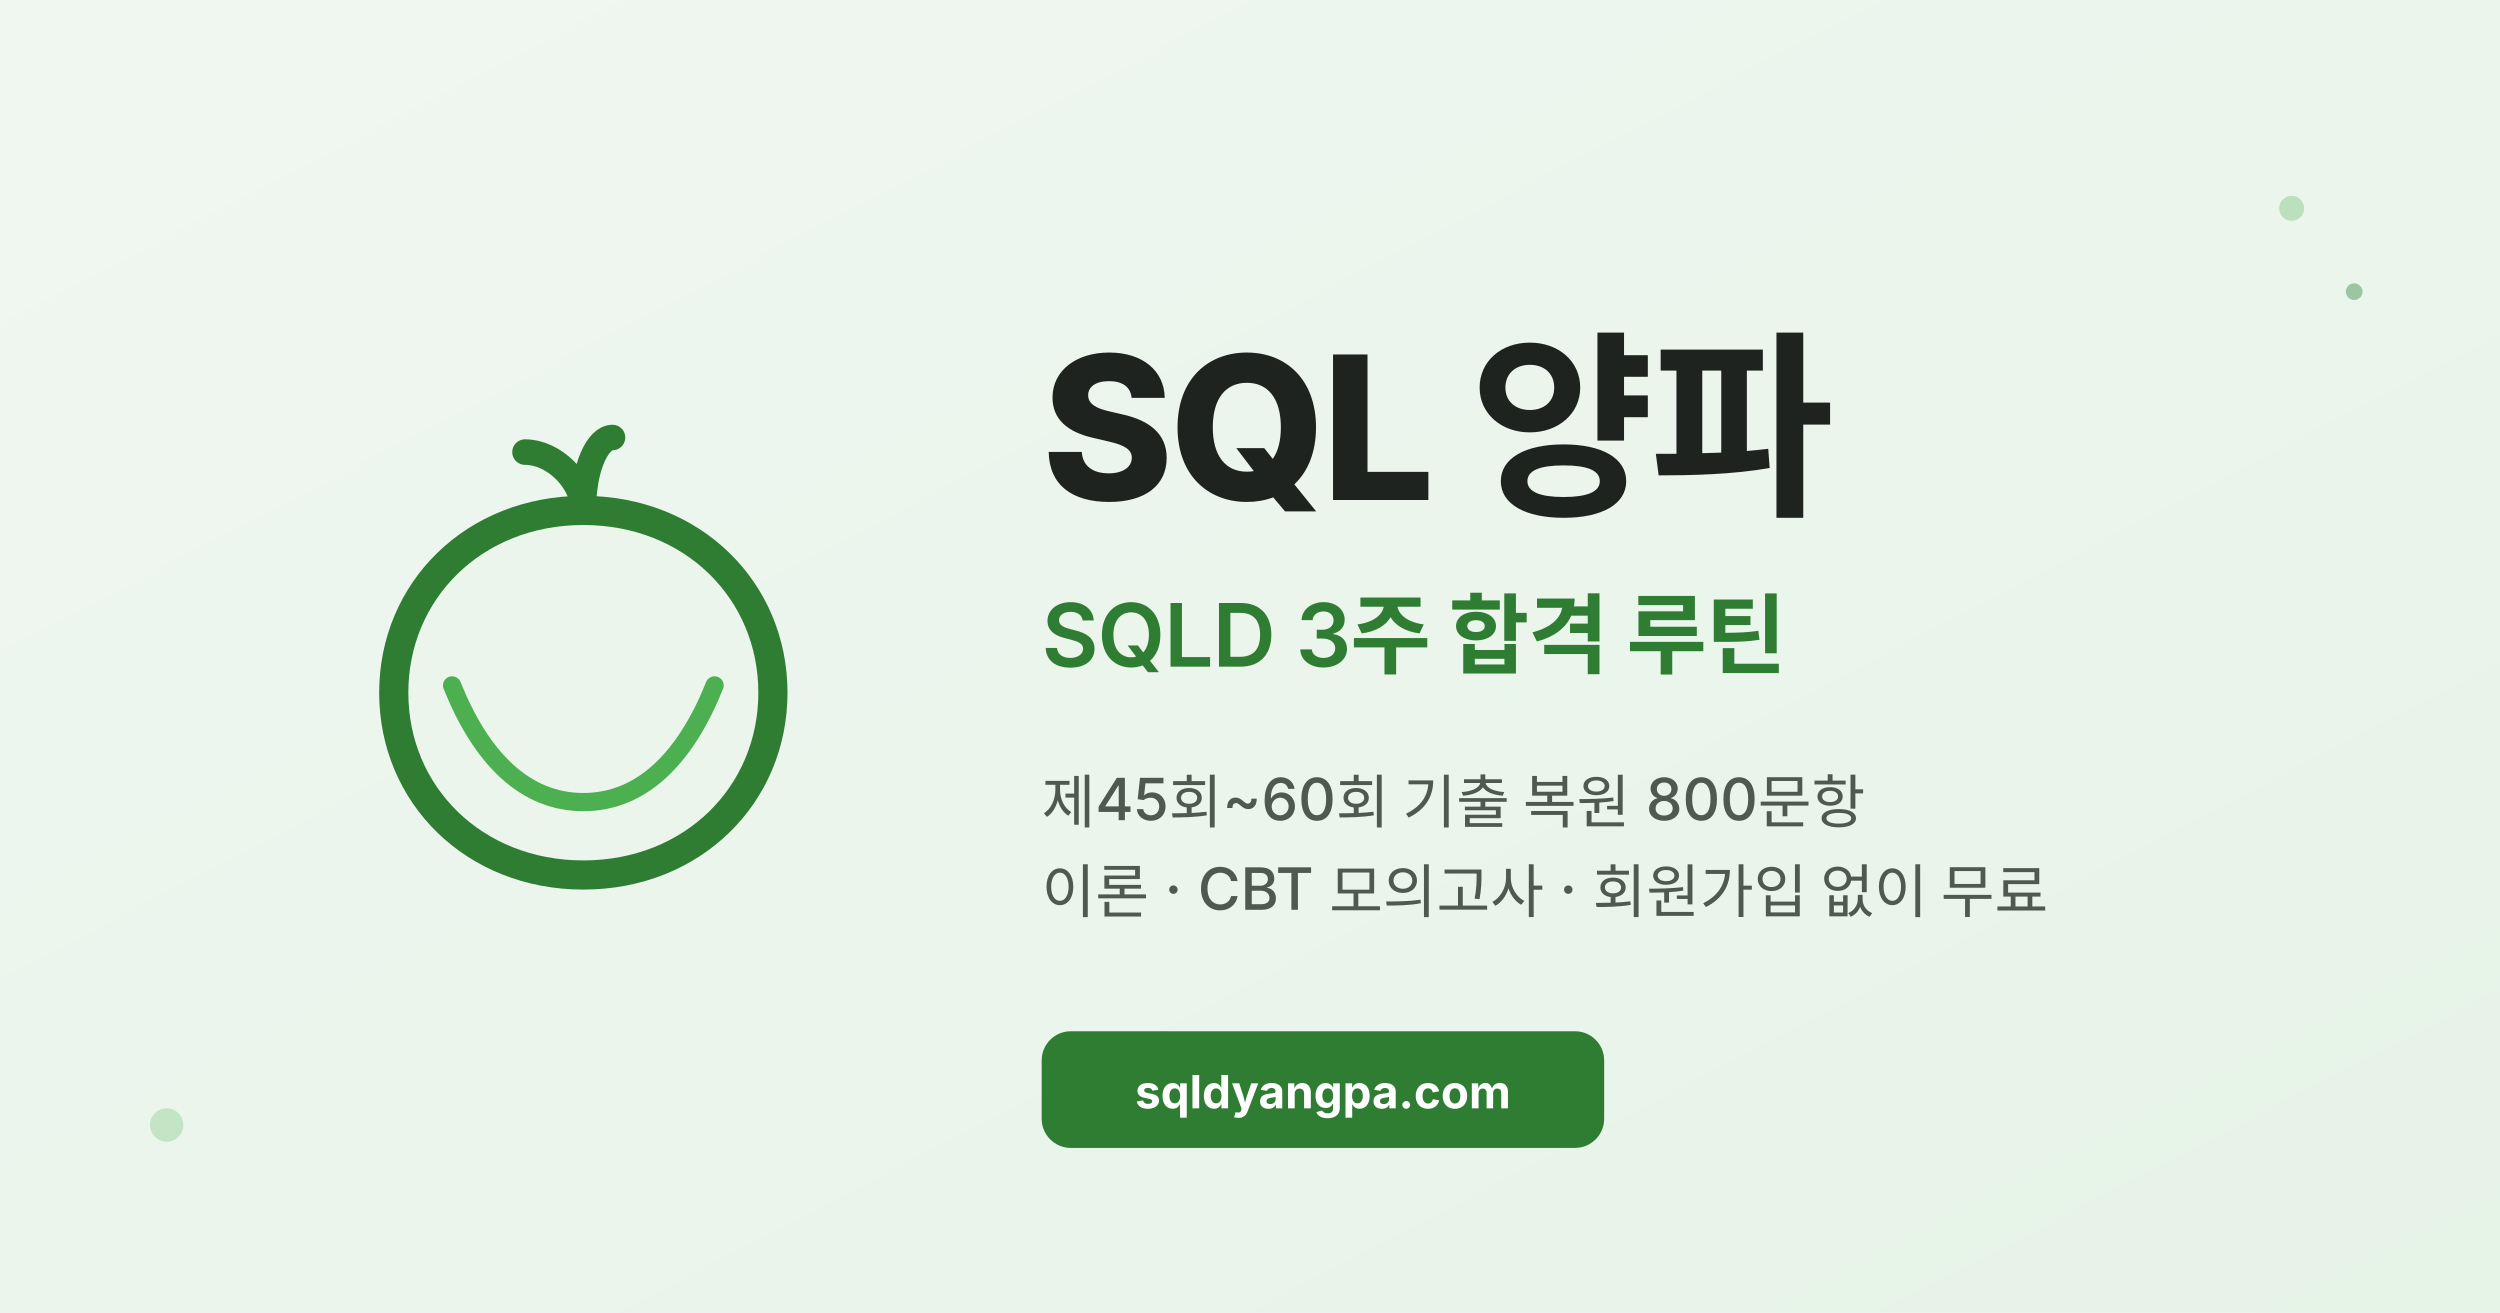
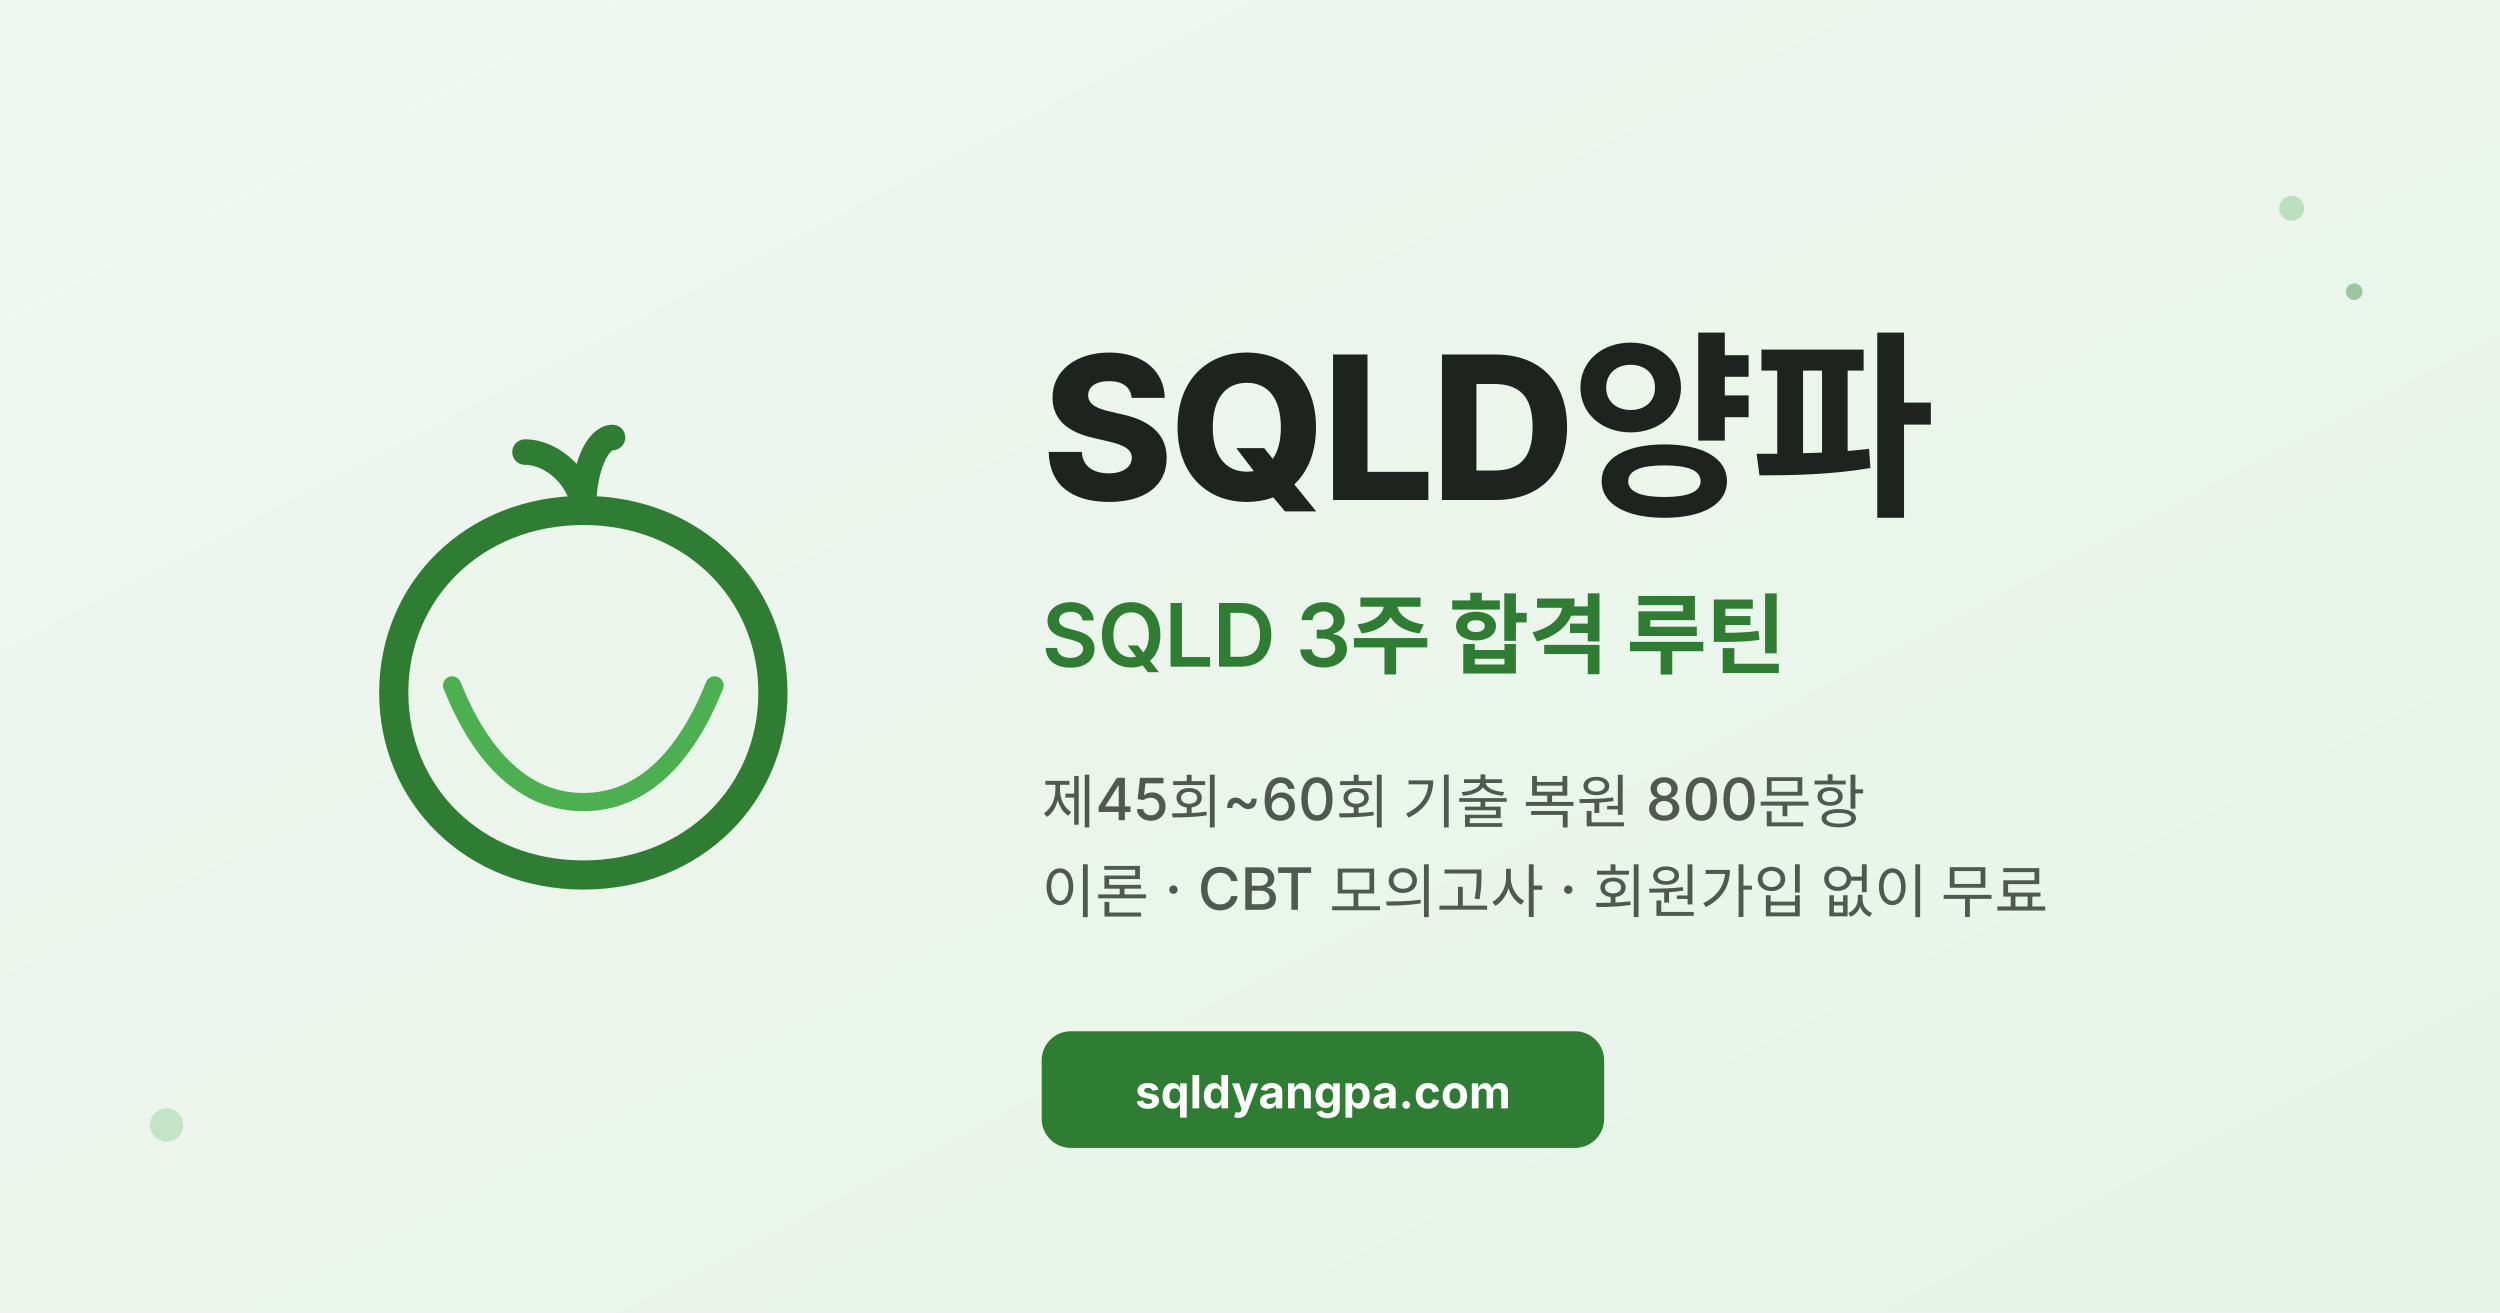
<svg xmlns="http://www.w3.org/2000/svg" width="1200" height="630" viewBox="0 0 1200 630">
  <defs>
    <linearGradient id="bg" x1="0%" y1="0%" x2="100%" y2="100%">
      <stop offset="0%" stop-color="#F0F7F1" />
      <stop offset="100%" stop-color="#E6F3E7" />
    </linearGradient>
  </defs>
  <rect width="1200" height="630" fill="url(#bg)" />
  <circle cx="1100" cy="100" r="6" fill="#4CAF50" opacity="0.3" />
  <circle cx="1130" cy="140" r="4" fill="#2E7D32" opacity="0.4" />
  <circle cx="80" cy="540" r="8" fill="#4CAF50" opacity="0.25" />
  <g transform="translate(140 175) scale(7)">
    <path d="M20 35c-7.5 0-13-5.5-13-12.5C7 15.5 12.5 10 20 10s13 5.5 13 12.5C33 29.5 27.5 35 20 35Z" fill="#EBF5EC" stroke="#2E7D32" stroke-width="2" />
    <path d="M11 22c2 5 5 8 9 8M29 22c-2 5-5 8-9 8" stroke="#4CAF50" stroke-width="1.25" stroke-linecap="round" fill="none" />
    <path d="M20 10c0-3 1-5 2-5M20 10c0-2-2-4-4-4" stroke="#2E7D32" stroke-width="1.75" stroke-linecap="round" fill="none" />
  </g>
  <text x="500" y="240" font-family="-apple-system, 'Apple SD Gothic Neo', 'Malgun Gothic', sans-serif" font-size="96" font-weight="800" fill="#1F2320" letter-spacing="-2">
-     SQL 양파
+     SQLD양파
  </text>
  <text x="500" y="320" font-family="-apple-system, 'Apple SD Gothic Neo', 'Malgun Gothic', sans-serif" font-size="42" font-weight="600" fill="#2E7D32" letter-spacing="-0.5">
    SQLD 3주 합격 루틴
  </text>
  <text x="500" y="395" font-family="-apple-system, 'Apple SD Gothic Neo', 'Malgun Gothic', sans-serif" font-size="28" font-weight="500" fill="#4F5950">
    제45회~60회 기출 복원 800문항
  </text>
  <text x="500" y="438" font-family="-apple-system, 'Apple SD Gothic Neo', 'Malgun Gothic', sans-serif" font-size="28" font-weight="500" fill="#4F5950">
    이론 · CBT 모의고사 · 회원가입 없이 무료
  </text>
  <rect x="500" y="495" width="270" height="56" rx="14" fill="#2E7D32" />
  <text x="635" y="532" text-anchor="middle" font-family="-apple-system, 'Apple SD Gothic Neo', 'Malgun Gothic', sans-serif" font-size="22" font-weight="700" fill="#FFFFFF">
    sqldyangpa.com
  </text>
</svg>
